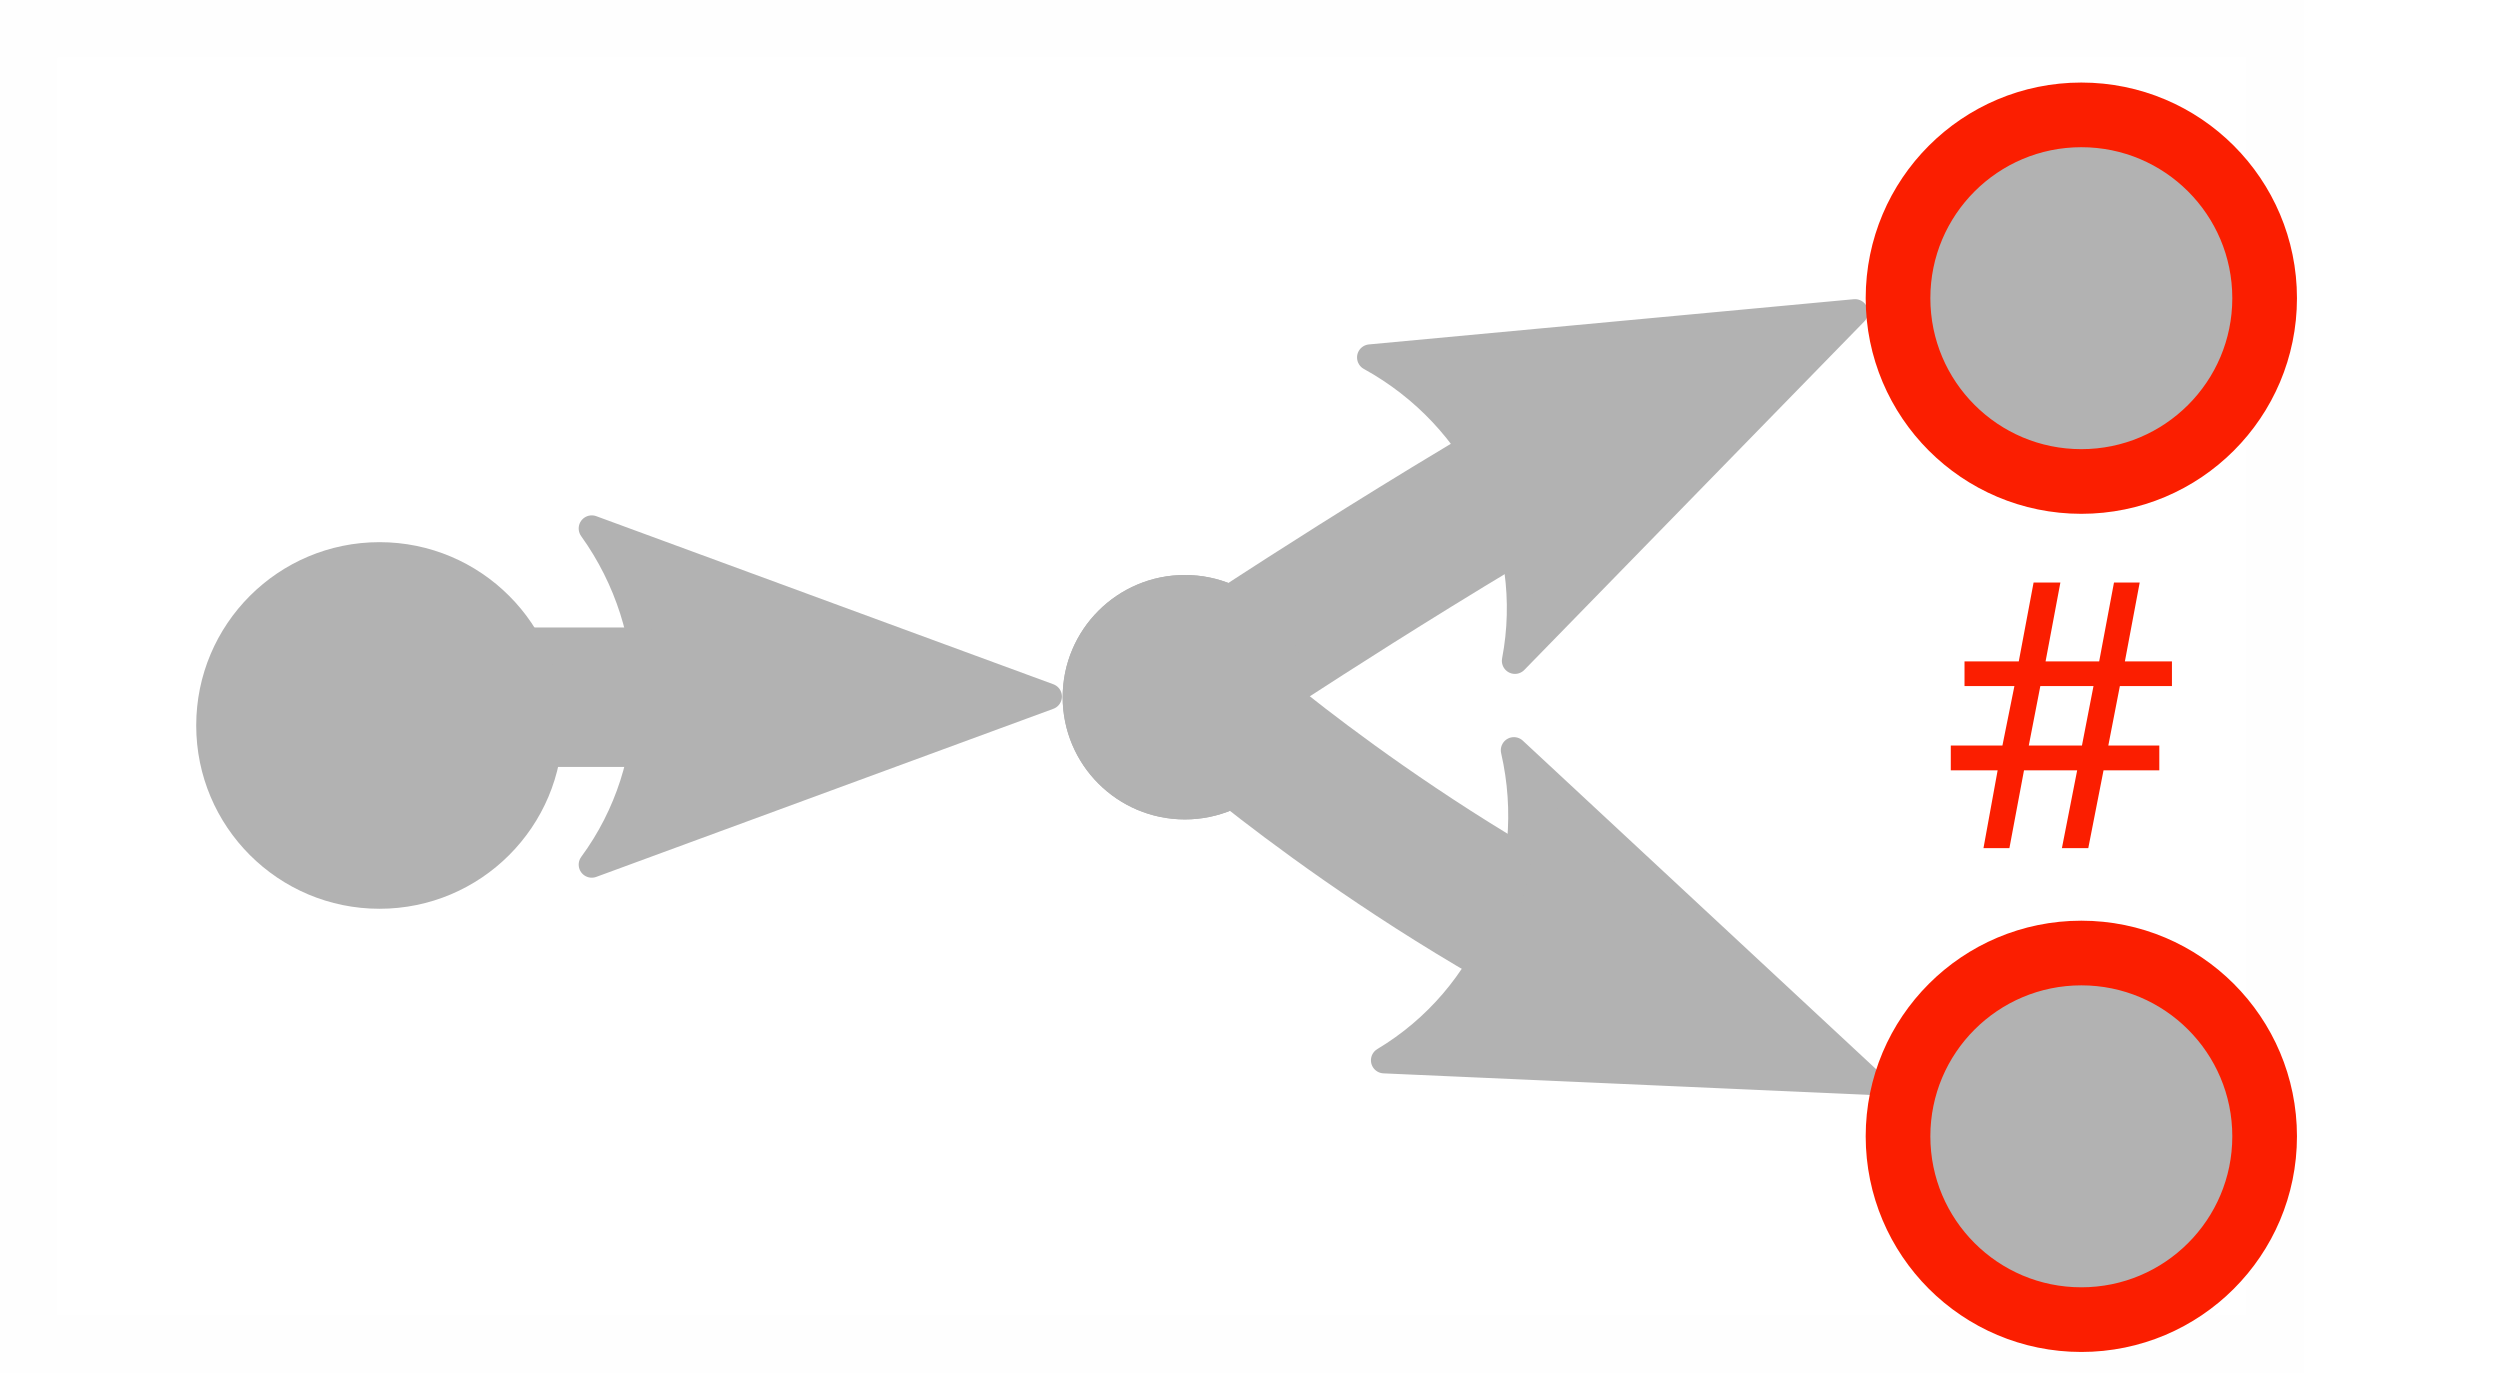
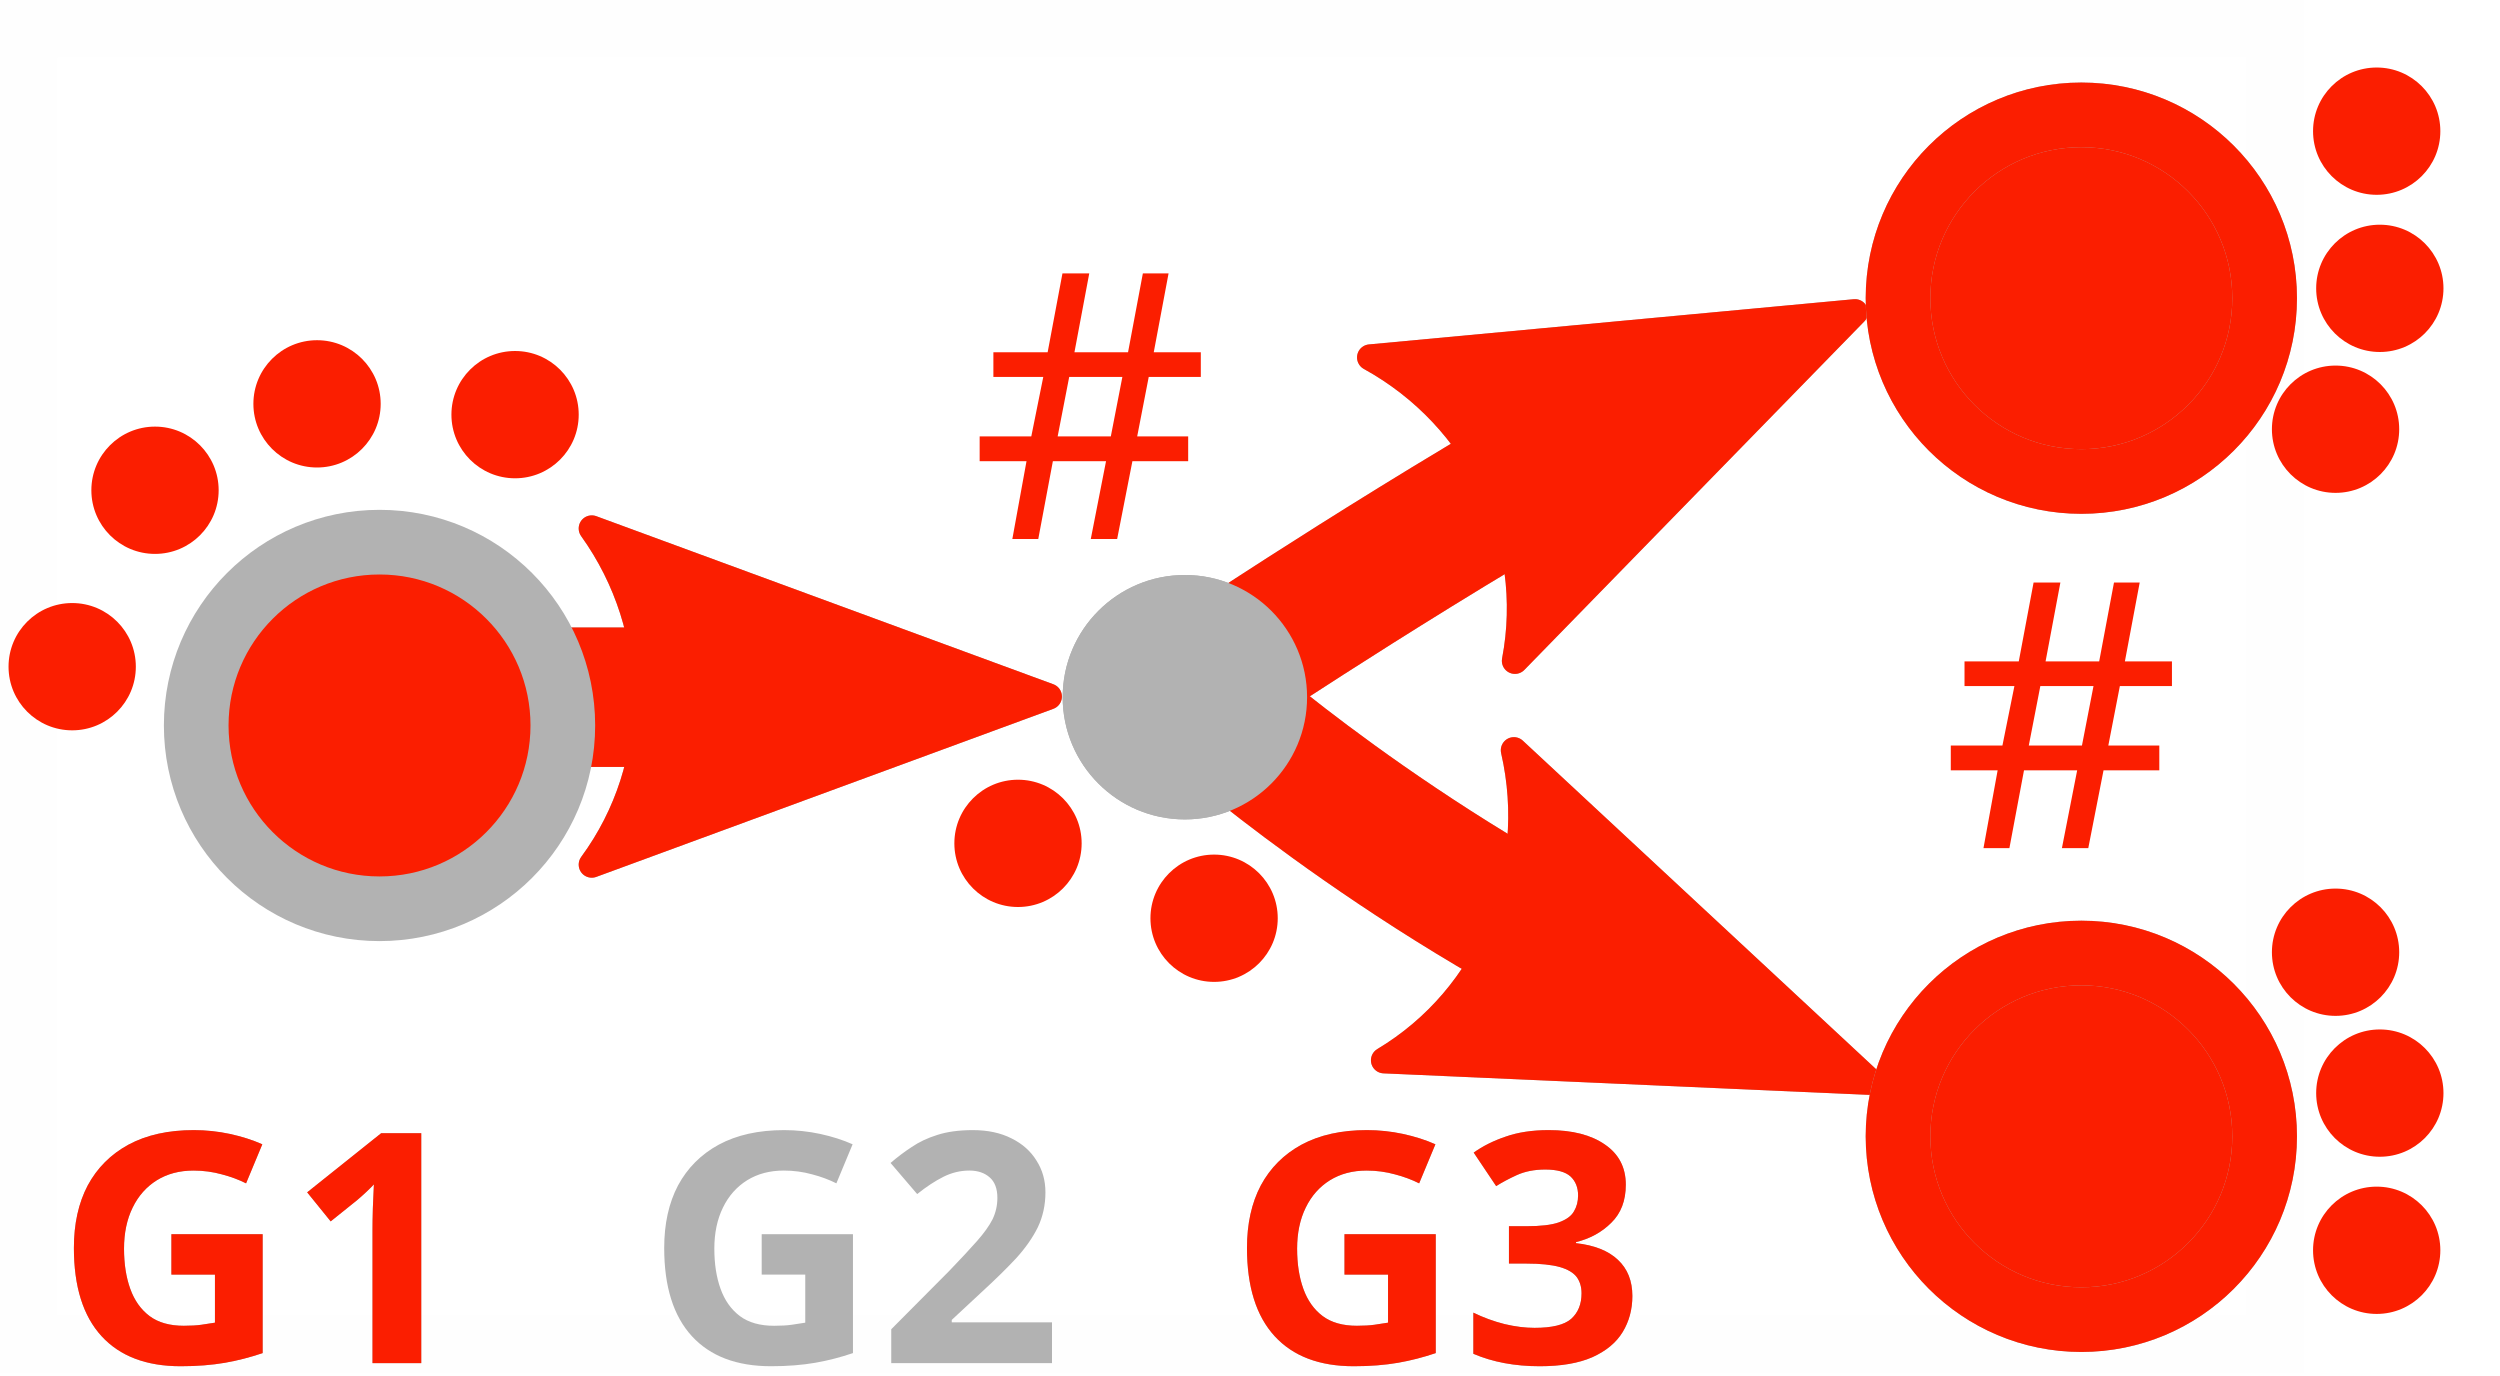
<svg xmlns="http://www.w3.org/2000/svg" xmlns:ns1="http://www.openswatchbook.org/uri/2009/osb" xmlns:xlink="http://www.w3.org/1999/xlink" width="179.277" height="98.673" viewBox="" version="1.1" id="svg1179">
  <defs id="defs1173">
    <linearGradient id="linearGradient10308">
      <stop style="stop-color:#2d2d2d;stop-opacity:1;" offset="0" id="stop10306" />
    </linearGradient>
    <linearGradient id="linearGradient3497" ns1:paint="solid">
      <stop style="stop-color:#000000;stop-opacity:1;" offset="0" id="stop3495" />
    </linearGradient>
    <linearGradient id="linearGradient3467">
      <stop style="stop-color:#fb1e00;stop-opacity:1;" offset="0" id="stop3465" />
    </linearGradient>
    <linearGradient id="linearGradient3457">
      <stop style="stop-color:#0065fb;stop-opacity:1;" offset="0" id="stop3455" />
    </linearGradient>
    <linearGradient id="linearGradient2017">
      <stop style="stop-color:#fb1e00;stop-opacity:1;" offset="0" id="stop2015" />
    </linearGradient>
    <linearGradient id="linearGradient2011">
      <stop style="stop-color:#fb1e00;stop-opacity:1;" offset="0" id="stop2009" />
    </linearGradient>
    <linearGradient id="linearGradient2003">
      <stop style="stop-color:#fb1e00;stop-opacity:1;" offset="0" id="stop2001" />
    </linearGradient>
    <linearGradient id="linearGradient1997">
      <stop style="stop-color:#fb1e00;stop-opacity:1;" offset="0" id="stop1995" />
    </linearGradient>
    <marker style="overflow:visible" id="marker4530" refX="0" refY="0" orient="auto">
      <path transform="matrix(-0.3,0,0,-0.3,0.69,0)" d="M 8.719,4.034 -2.207,0.016 8.719,-4.002 c -1.745,2.372 -1.735,5.617 -6e-7,8.035 z" style="fill:#b2b2b2;fill-opacity:1;fill-rule:evenodd;stroke:#b2b2b2;stroke-width:0.625;stroke-linejoin:round;stroke-opacity:1" id="path4528" />
    </marker>
    <linearGradient id="linearGradient1673" ns1:paint="solid" gradientTransform="matrix(23996.49,0,0,23996.49,-912064070,-219962990)">
      <stop style="stop-color:#b2b2b2;stop-opacity:1;" offset="0" id="stop1671" />
    </linearGradient>
    <marker style="overflow:visible" id="marker4396" refX="0" refY="0" orient="auto">
      <path transform="matrix(-0.3,0,0,-0.3,0.69,0)" d="M 8.719,4.034 -2.207,0.016 8.719,-4.002 c -1.745,2.372 -1.735,5.617 -6e-7,8.035 z" style="fill:#b2b2b2;fill-opacity:1;fill-rule:evenodd;stroke:#b2b2b2;stroke-width:0.625;stroke-linejoin:round;stroke-opacity:1" id="path4394" />
    </marker>
    <marker style="overflow:visible" id="marker4460" refX="0" refY="0" orient="auto">
      <path transform="matrix(-0.3,0,0,-0.3,0.69,0)" d="M 8.719,4.034 -2.207,0.016 8.719,-4.002 c -1.745,2.372 -1.735,5.617 -6e-7,8.035 z" style="fill:#b2b2b2;fill-opacity:1;fill-rule:evenodd;stroke:#b2b2b2;stroke-width:0.625;stroke-linejoin:round;stroke-opacity:1" id="path4458" />
    </marker>
    <linearGradient xlink:href="#linearGradient1673" id="linearGradient3499" x1="12.815" y1="27.334" x2="15.97" y2="27.334" gradientUnits="userSpaceOnUse" gradientTransform="matrix(10.30469,0,0,10.30469,54.7579,-225.4189)" />
    <linearGradient xlink:href="#linearGradient1673" id="linearGradient3501" x1="5.67" y1="28.568" x2="12.029" y2="28.568" gradientUnits="userSpaceOnUse" gradientTransform="matrix(10.30469,0,0,10.30469,54.7579,-225.4189)" />
    <linearGradient xlink:href="#linearGradient1673" id="linearGradient3503" x1="12.82" y1="29.717" x2="15.985" y2="29.717" gradientUnits="userSpaceOnUse" gradientTransform="matrix(10.30469,0,0,10.30469,54.7579,-225.4189)" />
    <linearGradient xlink:href="#linearGradient1997" id="linearGradient3975" gradientUnits="userSpaceOnUse" gradientTransform="translate(-5.110945,6.965718)" x1="95.756" y1="19.879" x2="97.023" y2="19.879" />
    <linearGradient xlink:href="#linearGradient1997" id="linearGradient3979" gradientUnits="userSpaceOnUse" gradientTransform="translate(0.03398919,6.965708)" x1="95.756" y1="19.879" x2="97.023" y2="19.879" />
    <linearGradient xlink:href="#linearGradient1997" id="linearGradient2013" x1="103.954" y1="23.848" x2="105.22" y2="23.848" gradientUnits="userSpaceOnUse" />
    <linearGradient xlink:href="#linearGradient1997" id="linearGradient10335" gradientUnits="userSpaceOnUse" gradientTransform="translate(5.4127128e-6,7.3295078e-6)" x1="103.954" y1="23.848" x2="105.22" y2="23.848" />
    <linearGradient xlink:href="#linearGradient1997" id="linearGradient10337" gradientUnits="userSpaceOnUse" x1="95.756" y1="19.879" x2="97.023" y2="19.879" />
    <linearGradient xlink:href="#linearGradient1997" id="linearGradient10339" gradientUnits="userSpaceOnUse" gradientTransform="translate(-5.110944,6.965716)" x1="95.756" y1="19.879" x2="97.023" y2="19.879" />
    <linearGradient xlink:href="#linearGradient1997" id="linearGradient10341" gradientUnits="userSpaceOnUse" gradientTransform="translate(0.03399231,6.965706)" x1="95.756" y1="19.879" x2="97.023" y2="19.879" />
    <marker style="overflow:visible" id="marker4460-0" refX="0" refY="0" orient="auto">
      <path transform="matrix(-0.3,0,0,-0.3,0.69,0)" d="M 8.719,4.034 -2.207,0.016 8.719,-4.002 c -1.745,2.372 -1.735,5.617 -6e-7,8.035 z" style="fill:#fb1e00;fill-opacity:1;fill-rule:evenodd;stroke:#fb1e00;stroke-width:0.625;stroke-linejoin:round;stroke-opacity:1" id="path4458-0" />
    </marker>
    <marker style="overflow:visible" id="marker4396-6" refX="0" refY="0" orient="auto">
      <path transform="matrix(-0.3,0,0,-0.3,0.69,0)" d="M 8.719,4.034 -2.207,0.016 8.719,-4.002 c -1.745,2.372 -1.735,5.617 -6e-7,8.035 z" style="fill:#fb1e00;fill-opacity:1;fill-rule:evenodd;stroke:#fb1e00;stroke-width:0.625;stroke-linejoin:round;stroke-opacity:1" id="path4394-2" />
    </marker>
    <marker style="overflow:visible" id="marker4530-9" refX="0" refY="0" orient="auto">
      <path transform="matrix(-0.3,0,0,-0.3,0.69,0)" d="M 8.719,4.034 -2.207,0.016 8.719,-4.002 c -1.745,2.372 -1.735,5.617 -6e-7,8.035 z" style="fill:#fb1e00;fill-opacity:1;fill-rule:evenodd;stroke:#fb1e00;stroke-width:0.625;stroke-linejoin:round;stroke-opacity:1" id="path4528-9" />
    </marker>
    <marker style="overflow:visible" id="marker4396-4" refX="0" refY="0" orient="auto">
      <path transform="matrix(-0.3,0,0,-0.3,0.69,0)" d="M 8.719,4.034 -2.207,0.016 8.719,-4.002 c -1.745,2.372 -1.735,5.617 -6e-7,8.035 z" style="fill:#fb1e00;fill-opacity:1;fill-rule:evenodd;stroke:#fb1e00;stroke-width:0.625;stroke-linejoin:round;stroke-opacity:1" id="path4394-9" />
    </marker>
  </defs>
  <g id="layer1" style="display:inline" transform="translate(-87.82226,-18.9911)">
    <path style="fill:none;fill-rule:evenodd;stroke:url(#linearGradient3503);stroke-width:10;stroke-linecap:butt;stroke-linejoin:miter;stroke-miterlimit:4;stroke-dasharray:none;stroke-opacity:1;marker-end:url(#marker4530)" d="m 175.785,70.503 c 0,0 14.998,13.061 33.686,20.889" id="path815-9-3-8" />
    <path style="fill:none;fill-rule:evenodd;stroke:url(#linearGradient3499);stroke-width:10;stroke-linecap:butt;stroke-linejoin:miter;stroke-miterlimit:4;stroke-dasharray:none;stroke-opacity:1;marker-end:url(#marker4396)" d="m 178.31,65.2 c 0,0 19.245,-12.647 30.356,-17.951" id="path815-9-3" />
    <path style="fill:none;fill-rule:evenodd;stroke:url(#linearGradient3501);stroke-width:10;stroke-linecap:butt;stroke-linejoin:miter;stroke-miterlimit:4;stroke-dasharray:none;stroke-opacity:1;marker-end:url(#marker4460)" d="m 113.182,68.988 h 36.333" id="path815-9" />
    <circle style="color:#000000;clip-rule:nonzero;display:inline;overflow:visible;visibility:visible;opacity:1;isolation:auto;mix-blend-mode:normal;color-interpolation:sRGB;color-interpolation-filters:linearRGB;solid-color:#000000;solid-opacity:1;vector-effect:none;fill:url(#linearGradient1673);fill-opacity:1;fill-rule:nonzero;stroke:none;stroke-width:3.091;stroke-linecap:butt;stroke-linejoin:miter;stroke-miterlimit:4;stroke-dasharray:none;stroke-dashoffset:0;stroke-opacity:1;color-rendering:auto;image-rendering:auto;shape-rendering:auto;text-rendering:auto;enable-background:accumulate" id="path820-4-6" cx="172.791" cy="68.988" r="8.764" />
    <rect y="21.052" x="89.883" height="94.309" width="161.096" id="rect1488-3" style="color:#000000;clip-rule:nonzero;display:inline;overflow:visible;visibility:visible;opacity:1;isolation:auto;mix-blend-mode:normal;color-interpolation:sRGB;color-interpolation-filters:linearRGB;solid-color:#000000;solid-opacity:1;vector-effect:none;fill:none;fill-opacity:1;fill-rule:nonzero;stroke:#160e00;stroke-width:4.122;stroke-linecap:butt;stroke-linejoin:miter;stroke-miterlimit:4;stroke-dasharray:none;stroke-dashoffset:0;stroke-opacity:0.004;color-rendering:auto;image-rendering:auto;shape-rendering:auto;text-rendering:auto;enable-background:accumulate" />
    <text xml:space="preserve" style="color:#000000;font-style:normal;font-variant:normal;font-weight:normal;font-stretch:normal;font-size:5.644px;line-height:125%;font-family:sans-serif;-inkscape-font-specification:sans-serif;font-variant-ligatures:normal;font-variant-position:normal;font-variant-caps:normal;font-variant-numeric:normal;font-variant-alternates:normal;font-feature-settings:normal;text-indent:0;text-align:start;text-decoration:none;text-decoration-line:none;text-decoration-style:solid;text-decoration-color:#000000;letter-spacing:0px;word-spacing:0px;text-transform:none;writing-mode:lr-tb;direction:ltr;text-orientation:mixed;dominant-baseline:auto;baseline-shift:baseline;text-anchor:start;white-space:normal;shape-padding:0;clip-rule:nonzero;display:inline;overflow:visible;visibility:visible;opacity:1;isolation:auto;mix-blend-mode:normal;color-interpolation:sRGB;color-interpolation-filters:linearRGB;solid-color:#000000;solid-opacity:1;vector-effect:none;fill:#0065fb;fill-opacity:1;fill-rule:nonzero;stroke:#0065fb;stroke-width:0.3;stroke-linecap:round;stroke-linejoin:bevel;stroke-miterlimit:4;stroke-dasharray:none;stroke-dashoffset:0;stroke-opacity:1;color-rendering:auto;image-rendering:auto;shape-rendering:auto;text-rendering:auto;enable-background:accumulate" x="90.471" y="26.791" id="text3574">
      <tspan id="tspan3572" x="90.471" y="31.785" style="stroke-width:0.3" />
    </text>
    <circle r="13.145" cy="71.015" cx="115.038" id="path820-2" style="color:#000000;clip-rule:nonzero;display:inline;overflow:visible;visibility:visible;opacity:1;isolation:auto;mix-blend-mode:normal;color-interpolation:sRGB;color-interpolation-filters:linearRGB;solid-color:#000000;solid-opacity:1;vector-effect:none;fill:url(#linearGradient1673);fill-opacity:1;fill-rule:nonzero;stroke:none;stroke-width:4.637;stroke-linecap:butt;stroke-linejoin:miter;stroke-miterlimit:4;stroke-dasharray:none;stroke-dashoffset:0;stroke-opacity:1;color-rendering:auto;image-rendering:auto;shape-rendering:auto;text-rendering:auto;enable-background:accumulate" />
    <circle style="color:#000000;clip-rule:nonzero;display:inline;overflow:visible;visibility:visible;opacity:1;isolation:auto;mix-blend-mode:normal;color-interpolation:sRGB;color-interpolation-filters:linearRGB;solid-color:#000000;solid-opacity:1;vector-effect:none;fill:url(#linearGradient1673);fill-opacity:1;fill-rule:nonzero;stroke:none;stroke-width:4.637;stroke-linecap:butt;stroke-linejoin:miter;stroke-miterlimit:4;stroke-dasharray:none;stroke-dashoffset:0;stroke-opacity:1;color-rendering:auto;image-rendering:auto;shape-rendering:auto;text-rendering:auto;enable-background:accumulate" id="path820-4-3-6" cx="237.076" cy="-100.478" r="13.145" transform="scale(1,-1)" />
    <circle style="color:#000000;clip-rule:nonzero;display:inline;overflow:visible;visibility:visible;opacity:1;isolation:auto;mix-blend-mode:normal;color-interpolation:sRGB;color-interpolation-filters:linearRGB;solid-color:#000000;solid-opacity:1;vector-effect:none;fill:url(#linearGradient1673);fill-opacity:1;fill-rule:nonzero;stroke:none;stroke-width:4.637;stroke-linecap:butt;stroke-linejoin:miter;stroke-miterlimit:4;stroke-dasharray:none;stroke-dashoffset:0;stroke-opacity:1;color-rendering:auto;image-rendering:auto;shape-rendering:auto;text-rendering:auto;enable-background:accumulate" id="path820-4-3-6-2" cx="237.076" cy="-40.374" r="13.145" transform="scale(1,-1)" />
  </g>
-   <g id="layer7" style="display:none" transform="translate(-87.82226,-18.9911)">
+   <g id="layer7" style="display:inline" transform="translate(-87.82226,-18.9911)">
    <circle style="color:#000000;clip-rule:nonzero;display:inline;overflow:visible;visibility:visible;opacity:1;isolation:auto;mix-blend-mode:normal;color-interpolation:sRGB;color-interpolation-filters:linearRGB;solid-color:#000000;solid-opacity:1;vector-effect:none;fill:#fb1e00;fill-opacity:1;fill-rule:nonzero;stroke:none;stroke-width:4.637;stroke-linecap:round;stroke-linejoin:bevel;stroke-miterlimit:4;stroke-dasharray:none;stroke-dashoffset:0;stroke-opacity:1;color-rendering:auto;image-rendering:auto;shape-rendering:auto;text-rendering:auto;enable-background:accumulate" id="path3981-4-1-0-9-3-0-6" cx="255.307" cy="49.771" r="4.564" />
    <circle style="color:#000000;clip-rule:nonzero;display:inline;overflow:visible;visibility:visible;opacity:1;isolation:auto;mix-blend-mode:normal;color-interpolation:sRGB;color-interpolation-filters:linearRGB;solid-color:#000000;solid-opacity:1;vector-effect:none;fill:#fb1e00;fill-opacity:1;fill-rule:nonzero;stroke:none;stroke-width:4.637;stroke-linecap:round;stroke-linejoin:bevel;stroke-miterlimit:4;stroke-dasharray:none;stroke-dashoffset:0;stroke-opacity:1;color-rendering:auto;image-rendering:auto;shape-rendering:auto;text-rendering:auto;enable-background:accumulate" id="path3981-4-1-0-9-3-0-6-0" cx="258.481" cy="39.669" r="4.564" />
    <circle style="color:#000000;clip-rule:nonzero;display:inline;overflow:visible;visibility:visible;opacity:1;isolation:auto;mix-blend-mode:normal;color-interpolation:sRGB;color-interpolation-filters:linearRGB;solid-color:#000000;solid-opacity:1;vector-effect:none;fill:#fb1e00;fill-opacity:1;fill-rule:nonzero;stroke:none;stroke-width:4.637;stroke-linecap:round;stroke-linejoin:bevel;stroke-miterlimit:4;stroke-dasharray:none;stroke-dashoffset:0;stroke-opacity:1;color-rendering:auto;image-rendering:auto;shape-rendering:auto;text-rendering:auto;enable-background:accumulate" id="path3981-4-1-0-9-3-0-6-0-2" cx="258.257" cy="28.397" r="4.564" />
    <circle style="color:#000000;clip-rule:nonzero;display:inline;overflow:visible;visibility:visible;opacity:1;isolation:auto;mix-blend-mode:normal;color-interpolation:sRGB;color-interpolation-filters:linearRGB;solid-color:#000000;solid-opacity:1;vector-effect:none;fill:#fb1e00;fill-opacity:1;fill-rule:nonzero;stroke:none;stroke-width:4.637;stroke-linecap:round;stroke-linejoin:bevel;stroke-miterlimit:4;stroke-dasharray:none;stroke-dashoffset:0;stroke-opacity:1;color-rendering:auto;image-rendering:auto;shape-rendering:auto;text-rendering:auto;enable-background:accumulate" id="path3981" cx="124.758" cy="48.726" r="4.564" />
    <circle style="color:#000000;clip-rule:nonzero;display:inline;overflow:visible;visibility:visible;opacity:1;isolation:auto;mix-blend-mode:normal;color-interpolation:sRGB;color-interpolation-filters:linearRGB;solid-color:#000000;solid-opacity:1;vector-effect:none;fill:#fb1e00;fill-opacity:1;fill-rule:nonzero;stroke:none;stroke-width:4.637;stroke-linecap:round;stroke-linejoin:bevel;stroke-miterlimit:4;stroke-dasharray:none;stroke-dashoffset:0;stroke-opacity:1;color-rendering:auto;image-rendering:auto;shape-rendering:auto;text-rendering:auto;enable-background:accumulate" id="path3981-4" cx="110.557" cy="47.952" r="4.564" />
    <circle style="color:#000000;clip-rule:nonzero;display:inline;overflow:visible;visibility:visible;opacity:1;isolation:auto;mix-blend-mode:normal;color-interpolation:sRGB;color-interpolation-filters:linearRGB;solid-color:#000000;solid-opacity:1;vector-effect:none;fill:#fb1e00;fill-opacity:1;fill-rule:nonzero;stroke:none;stroke-width:4.637;stroke-linecap:round;stroke-linejoin:bevel;stroke-miterlimit:4;stroke-dasharray:none;stroke-dashoffset:0;stroke-opacity:1;color-rendering:auto;image-rendering:auto;shape-rendering:auto;text-rendering:auto;enable-background:accumulate" id="path3981-4-1" cx="98.938" cy="54.148" r="4.564" />
    <circle style="color:#000000;clip-rule:nonzero;display:inline;overflow:visible;visibility:visible;opacity:1;isolation:auto;mix-blend-mode:normal;color-interpolation:sRGB;color-interpolation-filters:linearRGB;solid-color:#000000;solid-opacity:1;vector-effect:none;fill:#fb1e00;fill-opacity:1;fill-rule:nonzero;stroke:none;stroke-width:4.637;stroke-linecap:round;stroke-linejoin:bevel;stroke-miterlimit:4;stroke-dasharray:none;stroke-dashoffset:0;stroke-opacity:1;color-rendering:auto;image-rendering:auto;shape-rendering:auto;text-rendering:auto;enable-background:accumulate" id="path3981-4-1-0" cx="92.999" cy="66.8" r="4.564" />
    <circle style="color:#000000;clip-rule:nonzero;display:inline;overflow:visible;visibility:visible;opacity:1;isolation:auto;mix-blend-mode:normal;color-interpolation:sRGB;color-interpolation-filters:linearRGB;solid-color:#000000;solid-opacity:1;vector-effect:none;fill:#fb1e00;fill-opacity:1;fill-rule:nonzero;stroke:none;stroke-width:4.637;stroke-linecap:round;stroke-linejoin:bevel;stroke-miterlimit:4;stroke-dasharray:none;stroke-dashoffset:0;stroke-opacity:1;color-rendering:auto;image-rendering:auto;shape-rendering:auto;text-rendering:auto;enable-background:accumulate" id="path3981-4-1-0-9-3-0-6-9" cx="255.307" cy="-87.276" r="4.564" transform="scale(1,-1)" />
    <circle style="color:#000000;clip-rule:nonzero;display:inline;overflow:visible;visibility:visible;opacity:1;isolation:auto;mix-blend-mode:normal;color-interpolation:sRGB;color-interpolation-filters:linearRGB;solid-color:#000000;solid-opacity:1;vector-effect:none;fill:#fb1e00;fill-opacity:1;fill-rule:nonzero;stroke:none;stroke-width:4.637;stroke-linecap:round;stroke-linejoin:bevel;stroke-miterlimit:4;stroke-dasharray:none;stroke-dashoffset:0;stroke-opacity:1;color-rendering:auto;image-rendering:auto;shape-rendering:auto;text-rendering:auto;enable-background:accumulate" id="path3981-4-1-0-9-3-0-6-0-3" cx="258.481" cy="-97.378" r="4.564" transform="scale(1,-1)" />
    <circle style="color:#000000;clip-rule:nonzero;display:inline;overflow:visible;visibility:visible;opacity:1;isolation:auto;mix-blend-mode:normal;color-interpolation:sRGB;color-interpolation-filters:linearRGB;solid-color:#000000;solid-opacity:1;vector-effect:none;fill:#fb1e00;fill-opacity:1;fill-rule:nonzero;stroke:none;stroke-width:4.637;stroke-linecap:round;stroke-linejoin:bevel;stroke-miterlimit:4;stroke-dasharray:none;stroke-dashoffset:0;stroke-opacity:1;color-rendering:auto;image-rendering:auto;shape-rendering:auto;text-rendering:auto;enable-background:accumulate" id="path3981-4-1-0-9-3-0-6-0-2-3" cx="258.257" cy="-108.65" r="4.564" transform="scale(1,-1)" />
    <circle style="color:#000000;clip-rule:nonzero;display:inline;overflow:visible;visibility:visible;opacity:1;isolation:auto;mix-blend-mode:normal;color-interpolation:sRGB;color-interpolation-filters:linearRGB;solid-color:#000000;solid-opacity:1;vector-effect:none;fill:#fb1e00;fill-opacity:1;fill-rule:nonzero;stroke:none;stroke-width:4.637;stroke-linecap:round;stroke-linejoin:bevel;stroke-miterlimit:4;stroke-dasharray:none;stroke-dashoffset:0;stroke-opacity:1;color-rendering:auto;image-rendering:auto;shape-rendering:auto;text-rendering:auto;enable-background:accumulate" id="path3981-9" cx="174.886" cy="84.839" r="4.564" />
    <circle style="color:#000000;clip-rule:nonzero;display:inline;overflow:visible;visibility:visible;opacity:1;isolation:auto;mix-blend-mode:normal;color-interpolation:sRGB;color-interpolation-filters:linearRGB;solid-color:#000000;solid-opacity:1;vector-effect:none;fill:#fb1e00;fill-opacity:1;fill-rule:nonzero;stroke:none;stroke-width:4.637;stroke-linecap:round;stroke-linejoin:bevel;stroke-miterlimit:4;stroke-dasharray:none;stroke-dashoffset:0;stroke-opacity:1;color-rendering:auto;image-rendering:auto;shape-rendering:auto;text-rendering:auto;enable-background:accumulate" id="path3981-4-6" cx="160.824" cy="79.469" r="4.564" />
  </g>
-   <g id="layer3" style="display:none" transform="translate(-87.82226,-18.9911)">
+   <g id="layer3" style="display:inline" transform="translate(-87.82226,-18.9911)">
    <path style="display:inline;fill:none;fill-rule:evenodd;stroke:#fb1e00;stroke-width:10;stroke-linecap:butt;stroke-linejoin:miter;stroke-miterlimit:4;stroke-dasharray:none;stroke-opacity:1;marker-end:url(#marker4460-0)" d="m 113.182,68.988 h 36.333" id="path815-9-5" />
    <text xml:space="default" style="color:#000000;font-style:normal;font-variant:normal;font-weight:normal;font-stretch:normal;font-size:19.074px;line-height:125%;font-family:sans-serif;-inkscape-font-specification:sans-serif;font-variant-ligatures:normal;font-variant-position:normal;font-variant-caps:normal;font-variant-numeric:normal;font-variant-alternates:normal;font-feature-settings:normal;text-indent:0;text-align:start;text-decoration:none;text-decoration-line:none;text-decoration-style:solid;text-decoration-color:#000000;letter-spacing:0px;word-spacing:0px;text-transform:none;writing-mode:lr-tb;direction:ltr;text-orientation:mixed;dominant-baseline:auto;baseline-shift:baseline;text-anchor:start;white-space:normal;shape-padding:0;clip-rule:nonzero;display:inline;overflow:visible;visibility:visible;opacity:1;isolation:auto;mix-blend-mode:normal;color-interpolation:sRGB;color-interpolation-filters:linearRGB;solid-color:#000000;solid-opacity:1;vector-effect:none;fill:#fb1e00;fill-opacity:1;fill-rule:nonzero;stroke:none;stroke-width:1.014;stroke-linecap:round;stroke-linejoin:bevel;stroke-miterlimit:4;stroke-dasharray:none;stroke-dashoffset:0;stroke-opacity:1;color-rendering:auto;image-rendering:auto;shape-rendering:auto;text-rendering:auto;enable-background:accumulate" x="157.401" y="57.645" id="text1912-5-8">
      <tspan id="tspan1910-2-7" x="157.401" y="57.645" style="font-size:26.667px;fill:#fb1e00;fill-opacity:1;stroke:none;stroke-width:1.014;stroke-miterlimit:4;stroke-dasharray:none">#</tspan>
    </text>
    <path style="display:inline;fill:none;fill-rule:evenodd;stroke:#fb1e00;stroke-width:10;stroke-linecap:butt;stroke-linejoin:miter;stroke-miterlimit:4;stroke-dasharray:none;stroke-opacity:1;marker-end:url(#marker4530-9)" d="m 175.785,70.503 c 0,0 14.998,13.061 33.686,20.889" id="path815-9-3-8-1" />
    <path style="display:inline;fill:none;fill-rule:evenodd;stroke:#fb1e00;stroke-width:10;stroke-linecap:butt;stroke-linejoin:miter;stroke-miterlimit:4;stroke-dasharray:none;stroke-opacity:1;marker-end:url(#marker4396-4)" d="m 178.31,65.2 c 0,0 19.245,-12.647 30.356,-17.951" id="path815-9-3-0" />
  </g>
-   <g id="layer5" style="display:none" transform="translate(-87.82226,-18.9911)">
+   <g id="layer5" style="display:inline" transform="translate(-87.82226,-18.9911)">
    <circle r="13.145" cy="-100.478" cx="237.076" id="path820-4-3-8-8" style="color:#000000;clip-rule:nonzero;display:inline;overflow:visible;visibility:visible;opacity:1;isolation:auto;mix-blend-mode:normal;color-interpolation:sRGB;color-interpolation-filters:linearRGB;solid-color:#000000;solid-opacity:1;vector-effect:none;fill:#fb1e00;fill-opacity:1;fill-rule:nonzero;stroke:#b2b2b2;stroke-width:4.637;stroke-linecap:butt;stroke-linejoin:miter;stroke-miterlimit:4;stroke-dasharray:none;stroke-dashoffset:0;stroke-opacity:1;color-rendering:auto;image-rendering:auto;shape-rendering:auto;text-rendering:auto;enable-background:accumulate" transform="scale(1,-1)" />
    <circle style="color:#000000;clip-rule:nonzero;display:inline;overflow:visible;visibility:visible;opacity:1;isolation:auto;mix-blend-mode:normal;color-interpolation:sRGB;color-interpolation-filters:linearRGB;solid-color:#000000;solid-opacity:1;vector-effect:none;fill:#fb1e00;fill-opacity:1;fill-rule:nonzero;stroke:#b2b2b2;stroke-width:4.637;stroke-linecap:butt;stroke-linejoin:miter;stroke-miterlimit:4;stroke-dasharray:none;stroke-dashoffset:0;stroke-opacity:1;color-rendering:auto;image-rendering:auto;shape-rendering:auto;text-rendering:auto;enable-background:accumulate" id="path820-4-3-6-2-2" cx="237.076" cy="-40.374" r="13.145" transform="scale(1,-1)" />
  </g>
-   <g id="layer6" style="display:none" transform="translate(-87.82226,-18.9911)">
+   <g id="layer6" style="display:inline" transform="translate(-87.82226,-18.9911)">
    <text xml:space="preserve" style="color:#000000;font-style:normal;font-variant:normal;font-weight:normal;font-stretch:normal;font-size:5.644px;line-height:125%;font-family:sans-serif;-inkscape-font-specification:sans-serif;font-variant-ligatures:normal;font-variant-position:normal;font-variant-caps:normal;font-variant-numeric:normal;font-variant-alternates:normal;font-feature-settings:normal;text-indent:0;text-align:start;text-decoration:none;text-decoration-line:none;text-decoration-style:solid;text-decoration-color:#000000;letter-spacing:0px;word-spacing:0px;text-transform:none;writing-mode:lr-tb;direction:ltr;text-orientation:mixed;dominant-baseline:auto;baseline-shift:baseline;text-anchor:start;white-space:normal;shape-padding:0;clip-rule:nonzero;display:inline;overflow:visible;visibility:visible;opacity:1;isolation:auto;mix-blend-mode:normal;color-interpolation:sRGB;color-interpolation-filters:linearRGB;solid-color:#000000;solid-opacity:1;vector-effect:none;fill:#0065fb;fill-opacity:1;fill-rule:nonzero;stroke:#0065fb;stroke-width:0.3;stroke-linecap:round;stroke-linejoin:bevel;stroke-miterlimit:4;stroke-dasharray:none;stroke-dashoffset:0;stroke-opacity:1;color-rendering:auto;image-rendering:auto;shape-rendering:auto;text-rendering:auto;enable-background:accumulate" x="91.139" y="27.726" id="text3652">
      <tspan id="tspan3650" x="91.139" y="32.72" style="stroke-width:0.3" />
    </text>
    <g id="g937" transform="matrix(1.586645,0,0,1.586645,-91.3817,-52.65147)">
      <text id="text1912-4-7" y="106.763" x="115.442" style="color:#000000;font-style:normal;font-variant:normal;font-weight:normal;font-stretch:normal;font-size:19.074px;line-height:125%;font-family:sans-serif;-inkscape-font-specification:sans-serif;font-variant-ligatures:normal;font-variant-position:normal;font-variant-caps:normal;font-variant-numeric:normal;font-variant-alternates:normal;font-feature-settings:normal;text-indent:0;text-align:start;text-decoration:none;text-decoration-line:none;text-decoration-style:solid;text-decoration-color:#000000;letter-spacing:0px;word-spacing:0px;text-transform:none;writing-mode:lr-tb;direction:ltr;text-orientation:mixed;dominant-baseline:auto;baseline-shift:baseline;text-anchor:start;white-space:normal;shape-padding:0;clip-rule:nonzero;display:inline;overflow:visible;visibility:visible;opacity:1;isolation:auto;mix-blend-mode:normal;color-interpolation:sRGB;color-interpolation-filters:linearRGB;solid-color:#000000;solid-opacity:1;vector-effect:none;fill:url(#linearGradient1673);fill-opacity:1;fill-rule:nonzero;stroke:none;stroke-width:1.014;stroke-linecap:round;stroke-linejoin:bevel;stroke-miterlimit:4;stroke-dasharray:none;stroke-dashoffset:0;stroke-opacity:1;color-rendering:auto;image-rendering:auto;shape-rendering:auto;text-rendering:auto;enable-background:accumulate" xml:space="preserve">
        <tspan style="font-style:normal;font-variant:normal;font-weight:bold;font-stretch:normal;font-size:14.541px;font-family:sans-serif;-inkscape-font-specification:'sans-serif Bold';fill:url(#linearGradient1673);fill-opacity:1;stroke:none;stroke-width:1.014;stroke-miterlimit:4;stroke-dasharray:none" y="106.763" x="115.442" id="tspan1910-1-9">G1</tspan>
      </text>
      <text id="text1912-4-8-3" y="106.763" x="142.122" style="color:#000000;font-style:normal;font-variant:normal;font-weight:normal;font-stretch:normal;font-size:19.074px;line-height:125%;font-family:sans-serif;-inkscape-font-specification:sans-serif;font-variant-ligatures:normal;font-variant-position:normal;font-variant-caps:normal;font-variant-numeric:normal;font-variant-alternates:normal;font-feature-settings:normal;text-indent:0;text-align:start;text-decoration:none;text-decoration-line:none;text-decoration-style:solid;text-decoration-color:#000000;letter-spacing:0px;word-spacing:0px;text-transform:none;writing-mode:lr-tb;direction:ltr;text-orientation:mixed;dominant-baseline:auto;baseline-shift:baseline;text-anchor:start;white-space:normal;shape-padding:0;clip-rule:nonzero;display:inline;overflow:visible;visibility:visible;opacity:1;isolation:auto;mix-blend-mode:normal;color-interpolation:sRGB;color-interpolation-filters:linearRGB;solid-color:#000000;solid-opacity:1;vector-effect:none;fill:url(#linearGradient1673);fill-opacity:1;fill-rule:nonzero;stroke:none;stroke-width:1.014;stroke-linecap:round;stroke-linejoin:bevel;stroke-miterlimit:4;stroke-dasharray:none;stroke-dashoffset:0;stroke-opacity:1;color-rendering:auto;image-rendering:auto;shape-rendering:auto;text-rendering:auto;enable-background:accumulate" xml:space="preserve">
        <tspan style="font-style:normal;font-variant:normal;font-weight:bold;font-stretch:normal;font-size:14.541px;font-family:sans-serif;-inkscape-font-specification:'sans-serif Bold';fill:url(#linearGradient1673);fill-opacity:1;stroke:none;stroke-width:1.014;stroke-miterlimit:4;stroke-dasharray:none" y="106.763" x="142.122" id="tspan1910-1-7-9">G2</tspan>
      </text>
      <text id="text1912-4-8-8-2" y="106.763" x="168.459" style="color:#000000;font-style:normal;font-variant:normal;font-weight:normal;font-stretch:normal;font-size:19.074px;line-height:125%;font-family:sans-serif;-inkscape-font-specification:sans-serif;font-variant-ligatures:normal;font-variant-position:normal;font-variant-caps:normal;font-variant-numeric:normal;font-variant-alternates:normal;font-feature-settings:normal;text-indent:0;text-align:start;text-decoration:none;text-decoration-line:none;text-decoration-style:solid;text-decoration-color:#000000;letter-spacing:0px;word-spacing:0px;text-transform:none;writing-mode:lr-tb;direction:ltr;text-orientation:mixed;dominant-baseline:auto;baseline-shift:baseline;text-anchor:start;white-space:normal;shape-padding:0;clip-rule:nonzero;display:inline;overflow:visible;visibility:visible;opacity:1;isolation:auto;mix-blend-mode:normal;color-interpolation:sRGB;color-interpolation-filters:linearRGB;solid-color:#000000;solid-opacity:1;vector-effect:none;fill:url(#linearGradient1673);fill-opacity:1;fill-rule:nonzero;stroke:none;stroke-width:1.014;stroke-linecap:round;stroke-linejoin:bevel;stroke-miterlimit:4;stroke-dasharray:none;stroke-dashoffset:0;stroke-opacity:1;color-rendering:auto;image-rendering:auto;shape-rendering:auto;text-rendering:auto;enable-background:accumulate" xml:space="preserve">
        <tspan style="font-style:normal;font-variant:normal;font-weight:bold;font-stretch:normal;font-size:14.541px;font-family:sans-serif;-inkscape-font-specification:'sans-serif Bold';fill:url(#linearGradient1673);fill-opacity:1;stroke:none;stroke-width:1.014;stroke-miterlimit:4;stroke-dasharray:none" y="106.763" x="168.459" id="tspan1910-1-7-6-8">G3</tspan>
      </text>
      <text id="text1912-4" y="106.763" x="115.442" style="color:#000000;font-style:normal;font-variant:normal;font-weight:normal;font-stretch:normal;font-size:19.074px;line-height:125%;font-family:sans-serif;-inkscape-font-specification:sans-serif;font-variant-ligatures:normal;font-variant-position:normal;font-variant-caps:normal;font-variant-numeric:normal;font-variant-alternates:normal;font-feature-settings:normal;text-indent:0;text-align:start;text-decoration:none;text-decoration-line:none;text-decoration-style:solid;text-decoration-color:#000000;letter-spacing:0px;word-spacing:0px;text-transform:none;writing-mode:lr-tb;direction:ltr;text-orientation:mixed;dominant-baseline:auto;baseline-shift:baseline;text-anchor:start;white-space:normal;shape-padding:0;clip-rule:nonzero;display:inline;overflow:visible;visibility:visible;opacity:1;isolation:auto;mix-blend-mode:normal;color-interpolation:sRGB;color-interpolation-filters:linearRGB;solid-color:#000000;solid-opacity:1;vector-effect:none;fill:#fb1e00;fill-opacity:1;fill-rule:nonzero;stroke:none;stroke-width:1.014;stroke-linecap:round;stroke-linejoin:bevel;stroke-miterlimit:4;stroke-dasharray:none;stroke-dashoffset:0;stroke-opacity:1;color-rendering:auto;image-rendering:auto;shape-rendering:auto;text-rendering:auto;enable-background:accumulate" xml:space="preserve">
        <tspan style="font-style:normal;font-variant:normal;font-weight:bold;font-stretch:normal;font-size:14.541px;font-family:sans-serif;-inkscape-font-specification:'sans-serif Bold';fill:#fb1e00;fill-opacity:1;stroke:none;stroke-width:1.014;stroke-miterlimit:4;stroke-dasharray:none" y="106.763" x="115.442" id="tspan1910-1">G1</tspan>
      </text>
      <text id="text1912-4-8-8" y="106.763" x="168.459" style="color:#000000;font-style:normal;font-variant:normal;font-weight:normal;font-stretch:normal;font-size:19.074px;line-height:125%;font-family:sans-serif;-inkscape-font-specification:sans-serif;font-variant-ligatures:normal;font-variant-position:normal;font-variant-caps:normal;font-variant-numeric:normal;font-variant-alternates:normal;font-feature-settings:normal;text-indent:0;text-align:start;text-decoration:none;text-decoration-line:none;text-decoration-style:solid;text-decoration-color:#000000;letter-spacing:0px;word-spacing:0px;text-transform:none;writing-mode:lr-tb;direction:ltr;text-orientation:mixed;dominant-baseline:auto;baseline-shift:baseline;text-anchor:start;white-space:normal;shape-padding:0;clip-rule:nonzero;display:inline;overflow:visible;visibility:visible;opacity:1;isolation:auto;mix-blend-mode:normal;color-interpolation:sRGB;color-interpolation-filters:linearRGB;solid-color:#000000;solid-opacity:1;vector-effect:none;fill:#fb1e00;fill-opacity:1;fill-rule:nonzero;stroke:none;stroke-width:1.014;stroke-linecap:round;stroke-linejoin:bevel;stroke-miterlimit:4;stroke-dasharray:none;stroke-dashoffset:0;stroke-opacity:1;color-rendering:auto;image-rendering:auto;shape-rendering:auto;text-rendering:auto;enable-background:accumulate" xml:space="preserve">
        <tspan style="font-style:normal;font-variant:normal;font-weight:bold;font-stretch:normal;font-size:14.541px;font-family:sans-serif;-inkscape-font-specification:'sans-serif Bold';fill:#fb1e00;fill-opacity:1;stroke:none;stroke-width:1.014;stroke-miterlimit:4;stroke-dasharray:none" y="106.763" x="168.459" id="tspan1910-1-7-6">G3</tspan>
      </text>
    </g>
  </g>
-   <g id="layer2" style="display:none" transform="translate(-87.82226,-18.9911)">
+   <g id="layer2" style="display:inline" transform="translate(-87.82226,-18.9911)">
    <circle style="color:#000000;clip-rule:nonzero;display:inline;overflow:visible;visibility:visible;opacity:1;isolation:auto;mix-blend-mode:normal;color-interpolation:sRGB;color-interpolation-filters:linearRGB;solid-color:#000000;solid-opacity:1;vector-effect:none;fill:#fb1e00;fill-opacity:1;fill-rule:nonzero;stroke:#b2b2b2;stroke-width:4.637;stroke-linecap:butt;stroke-linejoin:miter;stroke-miterlimit:4;stroke-dasharray:none;stroke-dashoffset:0;stroke-opacity:1;color-rendering:auto;image-rendering:auto;shape-rendering:auto;text-rendering:auto;enable-background:accumulate" id="path820-2-7" cx="115.038" cy="71.015" r="13.145" />
  </g>
  <g id="layer4" style="display:inline" transform="translate(-87.82226,-18.9911)">
    <text xml:space="default" style="color:#000000;font-style:normal;font-variant:normal;font-weight:normal;font-stretch:normal;font-size:19.074px;line-height:125%;font-family:sans-serif;-inkscape-font-specification:sans-serif;font-variant-ligatures:normal;font-variant-position:normal;font-variant-caps:normal;font-variant-numeric:normal;font-variant-alternates:normal;font-feature-settings:normal;text-indent:0;text-align:start;text-decoration:none;text-decoration-line:none;text-decoration-style:solid;text-decoration-color:#000000;letter-spacing:0px;word-spacing:0px;text-transform:none;writing-mode:lr-tb;direction:ltr;text-orientation:mixed;dominant-baseline:auto;baseline-shift:baseline;text-anchor:start;white-space:normal;shape-padding:0;clip-rule:nonzero;display:inline;overflow:visible;visibility:visible;opacity:1;isolation:auto;mix-blend-mode:normal;color-interpolation:sRGB;color-interpolation-filters:linearRGB;solid-color:#000000;solid-opacity:1;vector-effect:none;fill:#fb1e00;fill-opacity:1;fill-rule:nonzero;stroke:none;stroke-width:1.014;stroke-linecap:round;stroke-linejoin:bevel;stroke-miterlimit:4;stroke-dasharray:none;stroke-dashoffset:0;stroke-opacity:1;color-rendering:auto;image-rendering:auto;shape-rendering:auto;text-rendering:auto;enable-background:accumulate" x="227.044" y="79.813" id="text1912-5">
      <tspan id="tspan1910-2" x="227.044" y="79.813" style="font-size:26.667px;fill:#fb1e00;fill-opacity:1;stroke:none;stroke-width:1.014;stroke-miterlimit:4;stroke-dasharray:none">#</tspan>
    </text>
    <circle style="color:#000000;clip-rule:nonzero;display:inline;overflow:visible;visibility:visible;opacity:1;isolation:auto;mix-blend-mode:normal;color-interpolation:sRGB;color-interpolation-filters:linearRGB;solid-color:#000000;solid-opacity:1;vector-effect:none;fill:none;fill-opacity:1;fill-rule:nonzero;stroke:#fb1e00;stroke-width:4.637;stroke-linecap:butt;stroke-linejoin:miter;stroke-miterlimit:4;stroke-dasharray:none;stroke-dashoffset:0;stroke-opacity:1;color-rendering:auto;image-rendering:auto;shape-rendering:auto;text-rendering:auto;enable-background:accumulate" id="path820-4-3-6-27" cx="237.076" cy="-100.478" r="13.145" transform="scale(1,-1)" />
    <circle style="color:#000000;clip-rule:nonzero;display:inline;overflow:visible;visibility:visible;opacity:1;isolation:auto;mix-blend-mode:normal;color-interpolation:sRGB;color-interpolation-filters:linearRGB;solid-color:#000000;solid-opacity:1;vector-effect:none;fill:none;fill-opacity:1;fill-rule:nonzero;stroke:#fb1e00;stroke-width:4.637;stroke-linecap:butt;stroke-linejoin:miter;stroke-miterlimit:4;stroke-dasharray:none;stroke-dashoffset:0;stroke-opacity:1;color-rendering:auto;image-rendering:auto;shape-rendering:auto;text-rendering:auto;enable-background:accumulate" id="path820-4-3-6-2-6" cx="237.076" cy="-40.374" r="13.145" transform="scale(1,-1)" />
  </g>
  <g id="layer8">
    <circle style="color:#000000;clip-rule:nonzero;display:inline;overflow:visible;visibility:visible;opacity:1;isolation:auto;mix-blend-mode:normal;color-interpolation:sRGB;color-interpolation-filters:linearRGB;solid-color:#000000;solid-opacity:1;vector-effect:none;fill:url(#linearGradient1673);fill-opacity:1;fill-rule:nonzero;stroke:none;stroke-width:3.091;stroke-linecap:butt;stroke-linejoin:miter;stroke-miterlimit:4;stroke-dasharray:none;stroke-dashoffset:0;stroke-opacity:1;color-rendering:auto;image-rendering:auto;shape-rendering:auto;text-rendering:auto;enable-background:accumulate" id="path820-4-6-9" cx="84.968" cy="49.997" r="8.764" />
  </g>
</svg>
